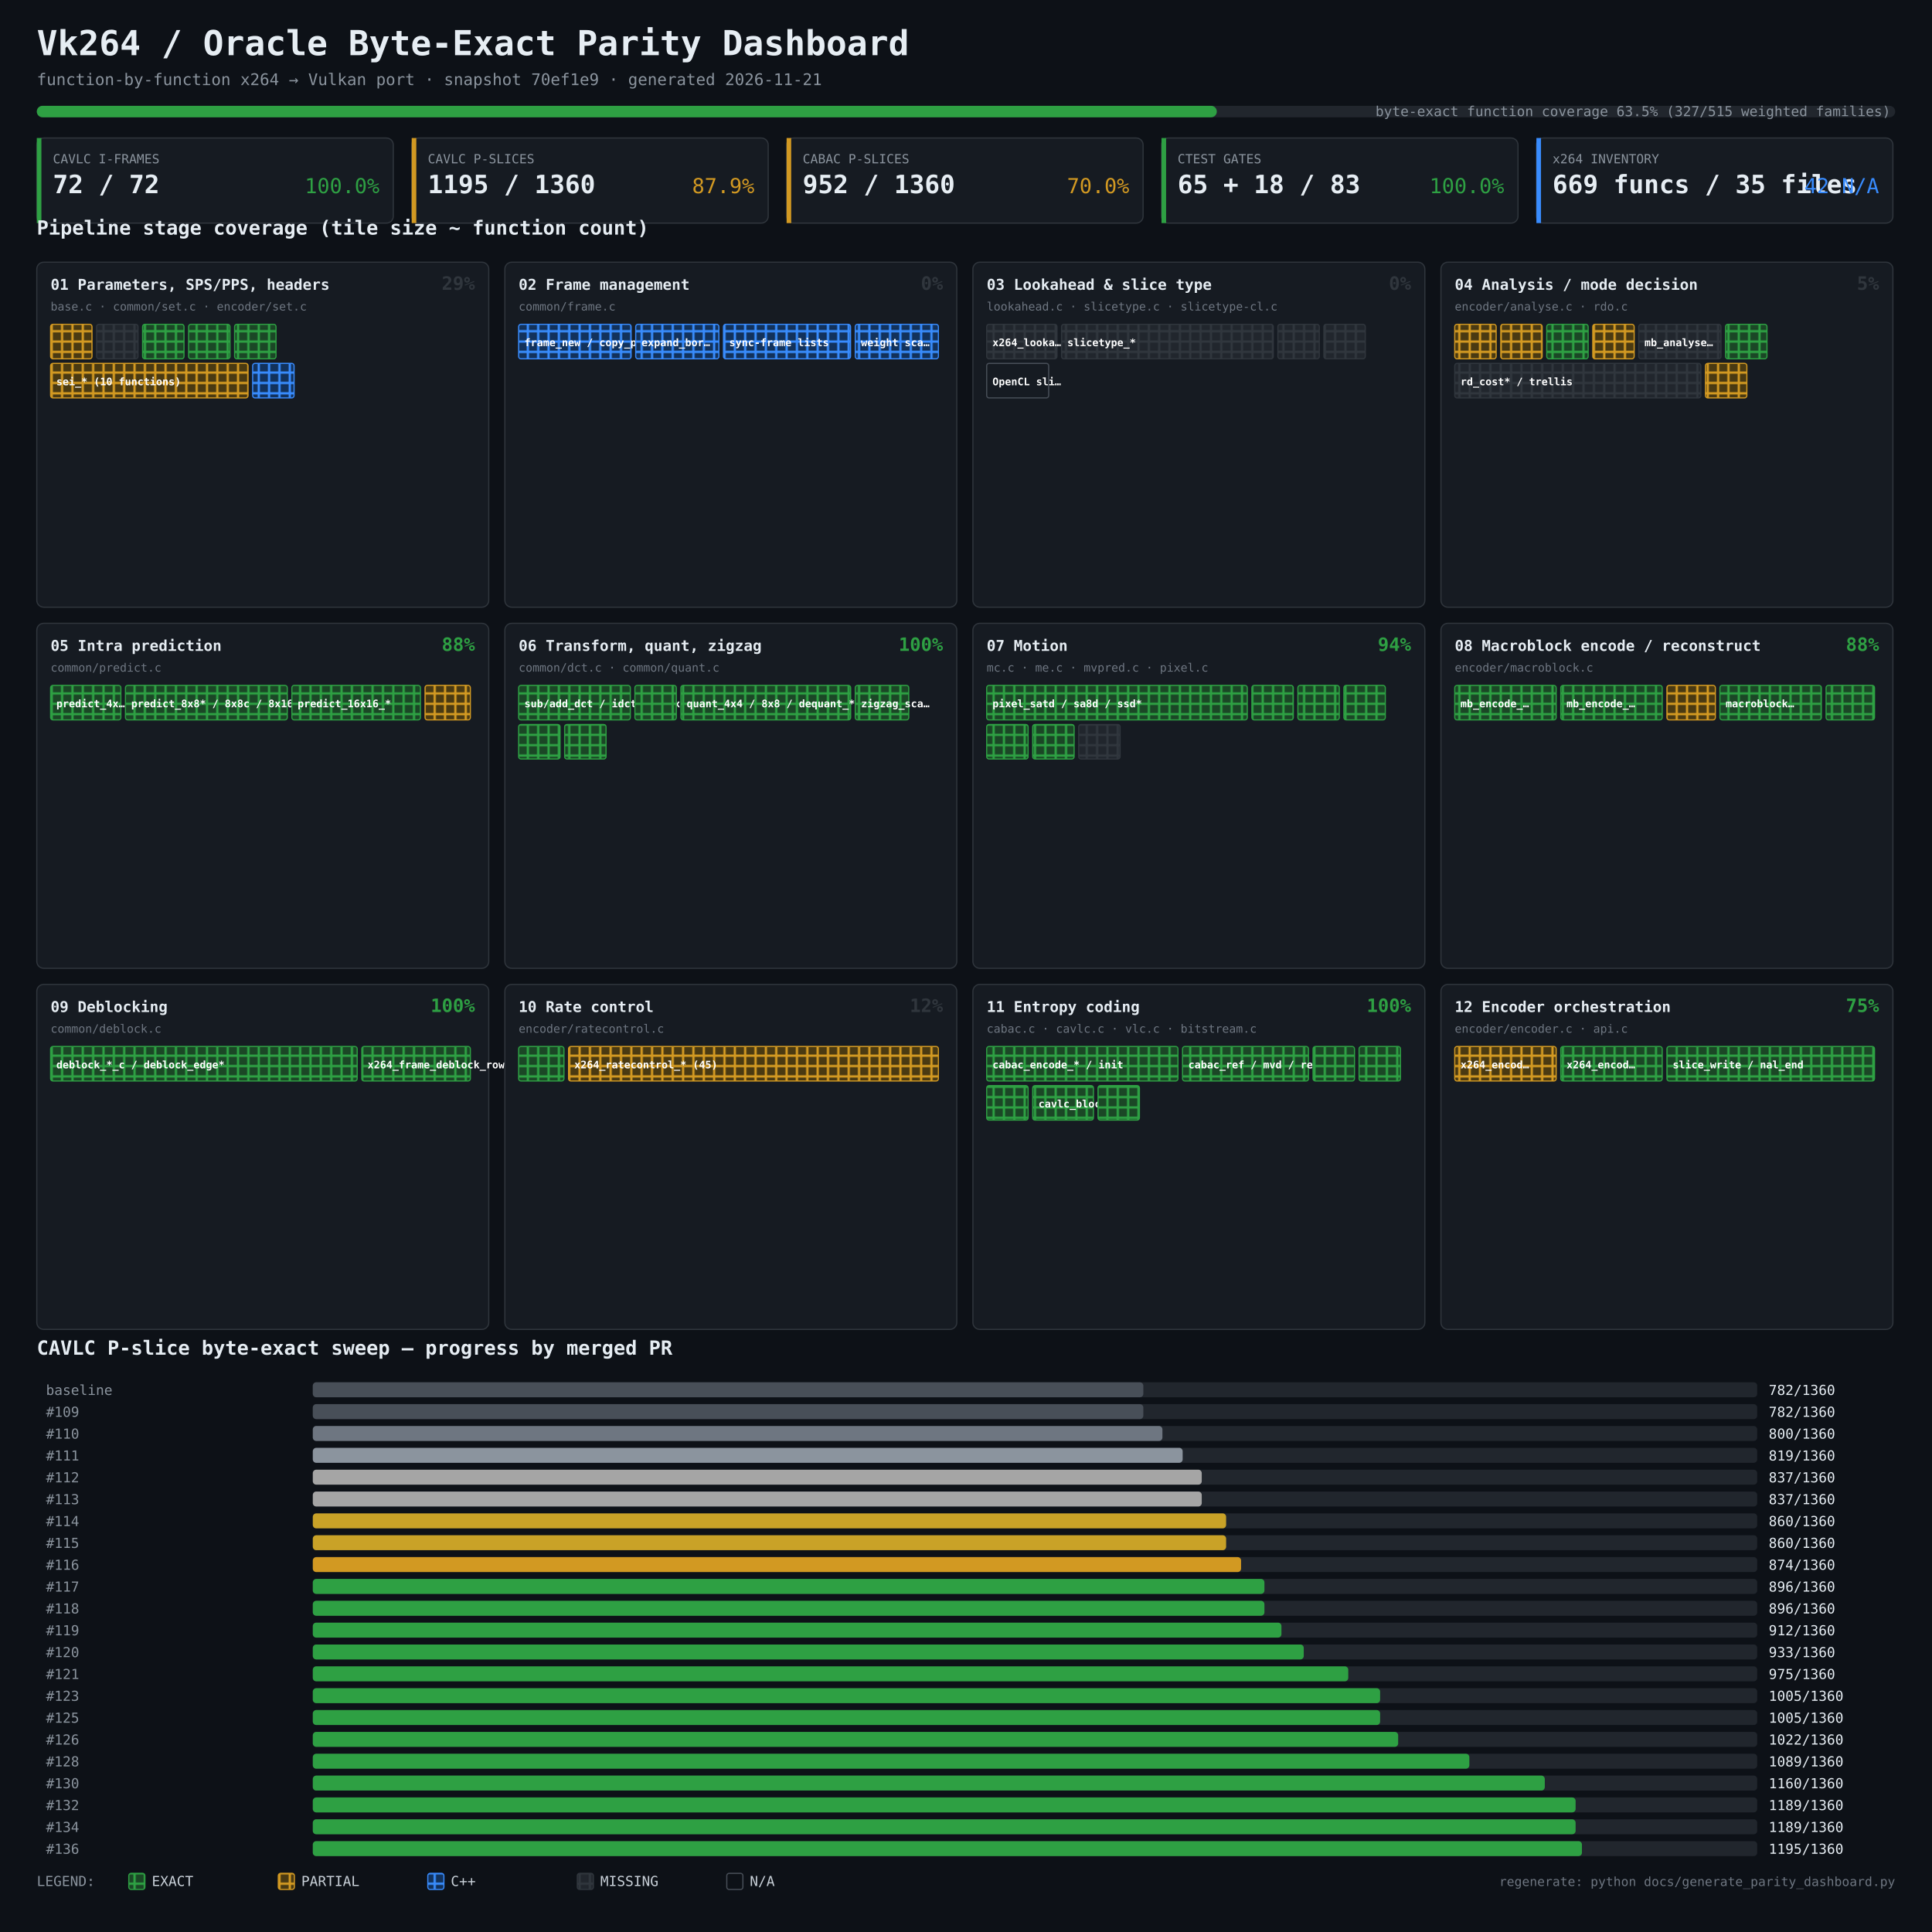
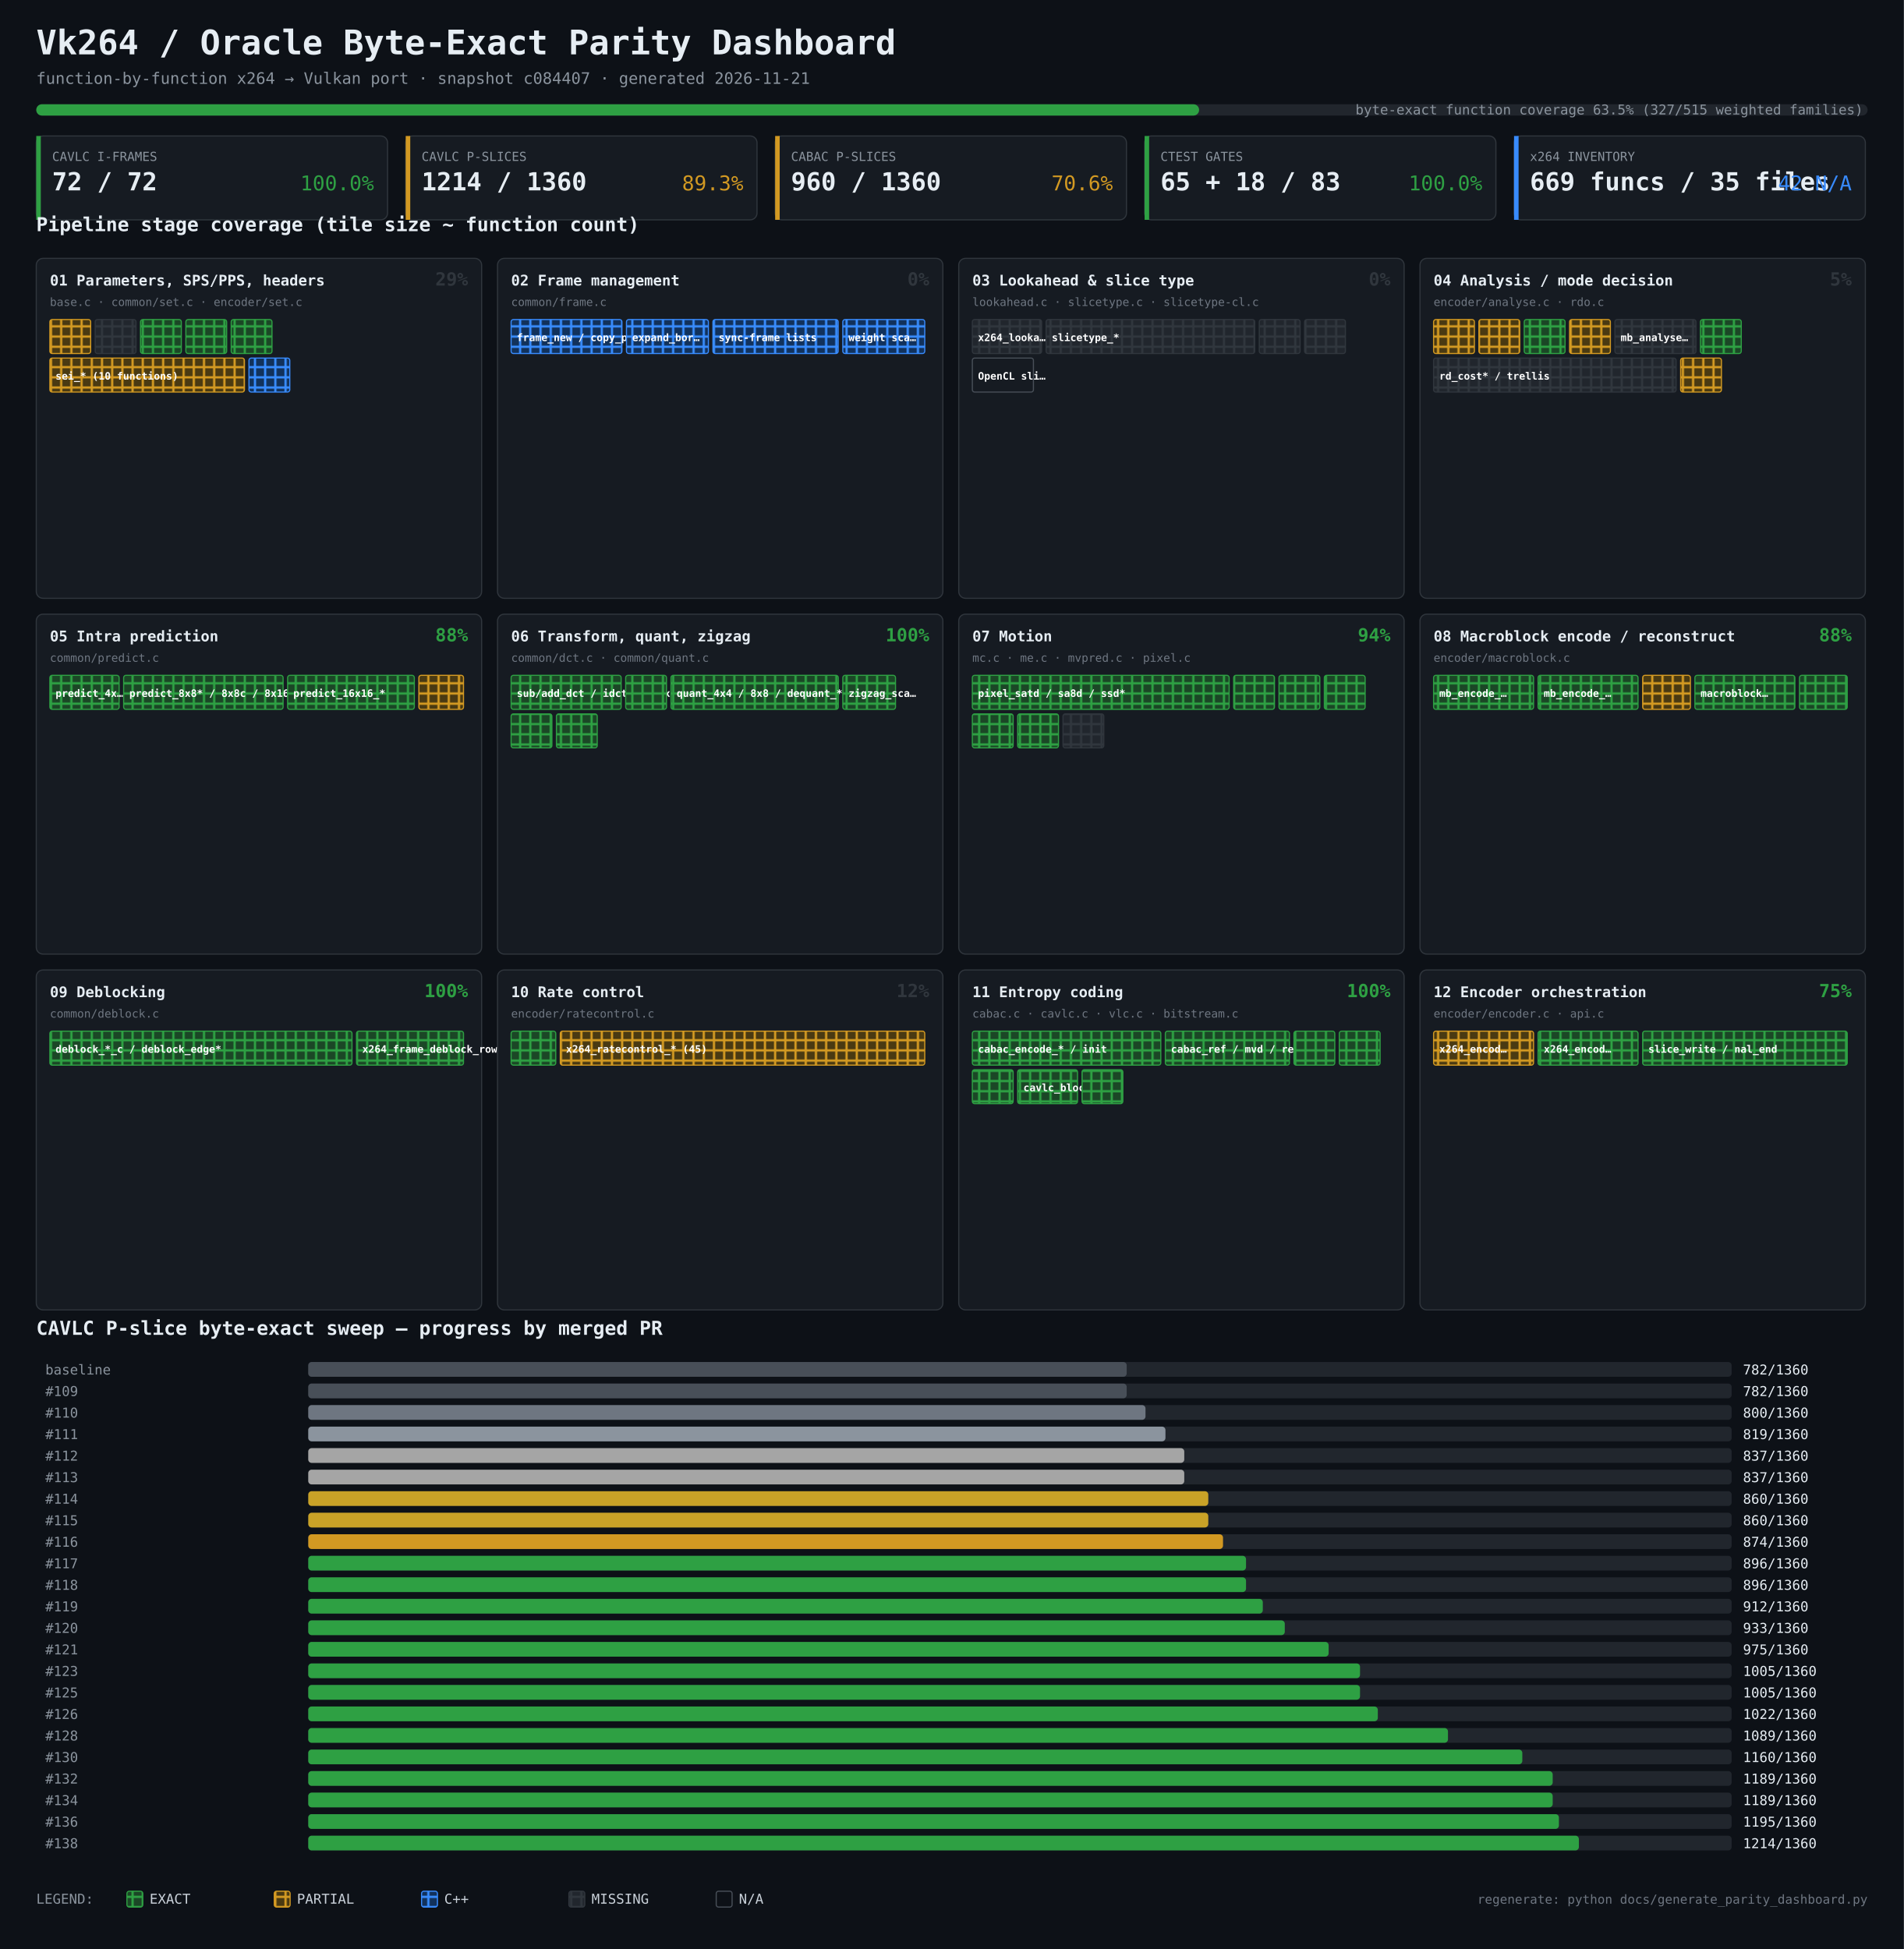
- <svg xmlns="http://www.w3.org/2000/svg" width="1680" height="1680" viewBox="0 0 1680 1680" font-family="Consolas, SFMono-Regular, Menlo, monospace">
+ <svg xmlns="http://www.w3.org/2000/svg" width="1680" height="1720" viewBox="0 0 1680 1720" font-family="Consolas, SFMono-Regular, Menlo, monospace">
  <defs>
    <pattern id="grid-exact" width="9" height="9" patternUnits="userSpaceOnUse">
      <rect width="9" height="9" fill="#2ea043" />
      <rect x="1" y="1" width="7" height="7" fill="#1b4726" />
    </pattern>
    <pattern id="grid-partial" width="9" height="9" patternUnits="userSpaceOnUse">
      <rect width="9" height="9" fill="#d29922" />
      <rect x="1" y="1" width="7" height="7" fill="#4a3a12" />
    </pattern>
    <pattern id="grid-cpp" width="9" height="9" patternUnits="userSpaceOnUse">
      <rect width="9" height="9" fill="#388bfd" />
      <rect x="1" y="1" width="7" height="7" fill="#12325c" />
    </pattern>
    <pattern id="grid-missing" width="9" height="9" patternUnits="userSpaceOnUse">
      <rect width="9" height="9" fill="#30363d" />
      <rect x="1" y="1" width="7" height="7" fill="#21262d" />
    </pattern>
    <pattern id="grid-na" width="9" height="9" patternUnits="userSpaceOnUse">
      <rect width="9" height="9" fill="#484f58" />
      <rect x="1" y="1" width="7" height="7" fill="#262b33" />
    </pattern>
  </defs>
-   <rect width="1680" height="1680" fill="#0d1117" />
+   <rect width="1680" height="1720" fill="#0d1117" />
  <text x="32" y="48" fill="#e6edf3" font-size="30" font-weight="bold">Vk264 / Oracle Byte-Exact Parity Dashboard</text>
-   <text x="32" y="74" fill="#8b949e" font-size="14">function-by-function x264 → Vulkan port · snapshot 70ef1e9 · generated 2026-11-21</text>
+   <text x="32" y="74" fill="#8b949e" font-size="14">function-by-function x264 → Vulkan port · snapshot c084407 · generated 2026-11-21</text>
  <rect x="32" y="92" width="1616" height="10" fill="#21262d" rx="5" />
  <rect x="32" y="92" width="1026.1" height="10" fill="#2ea043" rx="5" />
  <text x="1644" y="101" fill="#8b949e" font-size="12" text-anchor="end">byte-exact function coverage 63.5% (327/515 weighted families)</text>
  <rect x="32" y="120" width="310" height="74" fill="#161b22" stroke="#30363d" rx="6" />
  <rect x="32" y="120" width="4" height="74" fill="#2ea043" />
  <text x="46" y="142" fill="#8b949e" font-size="11">CAVLC I-FRAMES</text>
  <text x="46" y="168" fill="#e6edf3" font-size="22" font-weight="bold">72 / 72</text>
  <text x="330" y="168" fill="#2ea043" font-size="18" text-anchor="end">100.0%</text>
  <rect x="358" y="120" width="310" height="74" fill="#161b22" stroke="#30363d" rx="6" />
  <rect x="358" y="120" width="4" height="74" fill="#d29922" />
  <text x="372" y="142" fill="#8b949e" font-size="11">CAVLC P-SLICES</text>
-   <text x="372" y="168" fill="#e6edf3" font-size="22" font-weight="bold">1195 / 1360</text>
-   <text x="656" y="168" fill="#d29922" font-size="18" text-anchor="end">87.9%</text>
+   <text x="372" y="168" fill="#e6edf3" font-size="22" font-weight="bold">1214 / 1360</text>
+   <text x="656" y="168" fill="#d29922" font-size="18" text-anchor="end">89.3%</text>
  <rect x="684" y="120" width="310" height="74" fill="#161b22" stroke="#30363d" rx="6" />
  <rect x="684" y="120" width="4" height="74" fill="#d29922" />
  <text x="698" y="142" fill="#8b949e" font-size="11">CABAC P-SLICES</text>
-   <text x="698" y="168" fill="#e6edf3" font-size="22" font-weight="bold">952 / 1360</text>
-   <text x="982" y="168" fill="#d29922" font-size="18" text-anchor="end">70.0%</text>
+   <text x="698" y="168" fill="#e6edf3" font-size="22" font-weight="bold">960 / 1360</text>
+   <text x="982" y="168" fill="#d29922" font-size="18" text-anchor="end">70.6%</text>
  <rect x="1010" y="120" width="310" height="74" fill="#161b22" stroke="#30363d" rx="6" />
  <rect x="1010" y="120" width="4" height="74" fill="#2ea043" />
  <text x="1024" y="142" fill="#8b949e" font-size="11">CTEST GATES</text>
  <text x="1024" y="168" fill="#e6edf3" font-size="22" font-weight="bold">65 + 18 / 83</text>
  <text x="1308" y="168" fill="#2ea043" font-size="18" text-anchor="end">100.0%</text>
  <rect x="1336" y="120" width="310" height="74" fill="#161b22" stroke="#30363d" rx="6" />
  <rect x="1336" y="120" width="4" height="74" fill="#388bfd" />
  <text x="1350" y="142" fill="#8b949e" font-size="11">x264 INVENTORY</text>
  <text x="1350" y="168" fill="#e6edf3" font-size="22" font-weight="bold">669 funcs / 35 files</text>
  <text x="1634" y="168" fill="#388bfd" font-size="18" text-anchor="end">42 N/A</text>
  <text x="32" y="204" fill="#e6edf3" font-size="17" font-weight="bold">Pipeline stage coverage (tile size ~ function count)</text>
  <rect x="32" y="228" width="393" height="300" fill="#161b22" stroke="#30363d" rx="6" />
  <text x="44" y="252" fill="#e6edf3" font-size="13" font-weight="bold">01  Parameters, SPS/PPS, headers</text>
  <text x="44" y="270" fill="#6e7681" font-size="10">base.c · common/set.c · encoder/set.c</text>
  <text x="413" y="252" fill="#30363d" font-size="16" font-weight="bold" text-anchor="end">29%</text>
  <rect x="44.0" y="282" width="36.0" height="30" fill="url(#grid-partial)" stroke="#d29922" rx="2" />
  <rect x="84.0" y="282" width="36.0" height="30" fill="url(#grid-missing)" stroke="#30363d" rx="2" />
  <rect x="124.0" y="282" width="36.0" height="30" fill="url(#grid-exact)" stroke="#2ea043" rx="2" />
  <rect x="164.0" y="282" width="36.0" height="30" fill="url(#grid-exact)" stroke="#2ea043" rx="2" />
  <rect x="204.0" y="282" width="36.0" height="30" fill="url(#grid-exact)" stroke="#2ea043" rx="2" />
  <rect x="44.0" y="316" width="171.7" height="30" fill="url(#grid-partial)" stroke="#d29922" rx="2" />
  <text x="49.0" y="335" fill="#ffffff" font-size="9" font-weight="bold">sei_* (10 functions)</text>
  <rect x="219.7" y="316" width="36.0" height="30" fill="url(#grid-cpp)" stroke="#388bfd" rx="2" />
  <rect x="439" y="228" width="393" height="300" fill="#161b22" stroke="#30363d" rx="6" />
  <text x="451" y="252" fill="#e6edf3" font-size="13" font-weight="bold">02  Frame management</text>
  <text x="451" y="270" fill="#6e7681" font-size="10">common/frame.c</text>
  <text x="820" y="252" fill="#30363d" font-size="16" font-weight="bold" text-anchor="end">0%</text>
  <rect x="451.0" y="282" width="97.8" height="30" fill="url(#grid-cpp)" stroke="#388bfd" rx="2" />
  <text x="456.0" y="301" fill="#ffffff" font-size="9" font-weight="bold">frame_new / copy_picture</text>
  <rect x="552.8" y="282" width="72.3" height="30" fill="url(#grid-cpp)" stroke="#388bfd" rx="2" />
  <text x="557.8" y="301" fill="#ffffff" font-size="9" font-weight="bold">expand_bor…</text>
  <rect x="629.1" y="282" width="110.5" height="30" fill="url(#grid-cpp)" stroke="#388bfd" rx="2" />
  <text x="634.1" y="301" fill="#ffffff" font-size="9" font-weight="bold">sync-frame lists</text>
  <rect x="743.7" y="282" width="72.3" height="30" fill="url(#grid-cpp)" stroke="#388bfd" rx="2" />
  <text x="748.7" y="301" fill="#ffffff" font-size="9" font-weight="bold">weight sca…</text>
  <rect x="846" y="228" width="393" height="300" fill="#161b22" stroke="#30363d" rx="6" />
  <text x="858" y="252" fill="#e6edf3" font-size="13" font-weight="bold">03  Lookahead &amp; slice type</text>
  <text x="858" y="270" fill="#6e7681" font-size="10">lookahead.c · slicetype.c · slicetype-cl.c</text>
  <text x="1227" y="252" fill="#30363d" font-size="16" font-weight="bold" text-anchor="end">0%</text>
  <rect x="858.0" y="282" width="61.1" height="30" fill="url(#grid-missing)" stroke="#30363d" rx="2" />
  <text x="863.0" y="301" fill="#ffffff" font-size="9" font-weight="bold">x264_looka…</text>
  <rect x="923.1" y="282" width="184.1" height="30" fill="url(#grid-missing)" stroke="#30363d" rx="2" />
  <text x="928.1" y="301" fill="#ffffff" font-size="9" font-weight="bold">slicetype_*</text>
  <rect x="1111.2" y="282" width="36.0" height="30" fill="url(#grid-missing)" stroke="#30363d" rx="2" />
  <rect x="1151.2" y="282" width="36.0" height="30" fill="url(#grid-missing)" stroke="#30363d" rx="2" />
  <rect x="858.0" y="316" width="53.9" height="30" fill="url(#grid-n/a)" stroke="#484f58" rx="2" />
  <text x="863.0" y="335" fill="#ffffff" font-size="9" font-weight="bold">OpenCL sli…</text>
  <rect x="1253" y="228" width="393" height="300" fill="#161b22" stroke="#30363d" rx="6" />
  <text x="1265" y="252" fill="#e6edf3" font-size="13" font-weight="bold">04  Analysis / mode decision</text>
  <text x="1265" y="270" fill="#6e7681" font-size="10">encoder/analyse.c · rdo.c</text>
  <text x="1634" y="252" fill="#30363d" font-size="16" font-weight="bold" text-anchor="end">5%</text>
  <rect x="1265.0" y="282" width="36.0" height="30" fill="url(#grid-partial)" stroke="#d29922" rx="2" />
  <rect x="1305.0" y="282" width="36.0" height="30" fill="url(#grid-partial)" stroke="#d29922" rx="2" />
  <rect x="1345.0" y="282" width="36.0" height="30" fill="url(#grid-exact)" stroke="#2ea043" rx="2" />
  <rect x="1385.0" y="282" width="36.0" height="30" fill="url(#grid-partial)" stroke="#d29922" rx="2" />
  <rect x="1425.0" y="282" width="71.5" height="30" fill="url(#grid-missing)" stroke="#30363d" rx="2" />
  <text x="1430.0" y="301" fill="#ffffff" font-size="9" font-weight="bold">mb_analyse…</text>
  <rect x="1500.5" y="282" width="36.0" height="30" fill="url(#grid-exact)" stroke="#2ea043" rx="2" />
  <rect x="1265.0" y="316" width="214.0" height="30" fill="url(#grid-missing)" stroke="#30363d" rx="2" />
  <text x="1270.0" y="335" fill="#ffffff" font-size="9" font-weight="bold">rd_cost* / trellis</text>
  <rect x="1483.0" y="316" width="36.0" height="30" fill="url(#grid-partial)" stroke="#d29922" rx="2" />
  <rect x="32" y="542" width="393" height="300" fill="#161b22" stroke="#30363d" rx="6" />
  <text x="44" y="566" fill="#e6edf3" font-size="13" font-weight="bold">05  Intra prediction</text>
  <text x="44" y="584" fill="#6e7681" font-size="10">common/predict.c</text>
  <text x="413" y="566" fill="#2ea043" font-size="16" font-weight="bold" text-anchor="end">88%</text>
  <rect x="44.0" y="596" width="61.1" height="30" fill="url(#grid-exact)" stroke="#2ea043" rx="2" />
  <text x="49.0" y="615" fill="#ffffff" font-size="9" font-weight="bold">predict_4x…</text>
  <rect x="109.1" y="596" width="140.7" height="30" fill="url(#grid-exact)" stroke="#2ea043" rx="2" />
  <text x="114.1" y="615" fill="#ffffff" font-size="9" font-weight="bold">predict_8x8* / 8x8c / 8x16c</text>
  <rect x="253.8" y="596" width="111.8" height="30" fill="url(#grid-exact)" stroke="#2ea043" rx="2" />
  <text x="258.8" y="615" fill="#ffffff" font-size="9" font-weight="bold">predict_16x16_*</text>
  <rect x="369.6" y="596" width="39.4" height="30" fill="url(#grid-partial)" stroke="#d29922" rx="2" />
  <rect x="439" y="542" width="393" height="300" fill="#161b22" stroke="#30363d" rx="6" />
  <text x="451" y="566" fill="#e6edf3" font-size="13" font-weight="bold">06  Transform, quant, zigzag</text>
  <text x="451" y="584" fill="#6e7681" font-size="10">common/dct.c · common/quant.c</text>
  <text x="820" y="566" fill="#2ea043" font-size="16" font-weight="bold" text-anchor="end">100%</text>
  <rect x="451.0" y="596" width="97.1" height="30" fill="url(#grid-exact)" stroke="#2ea043" rx="2" />
  <text x="456.0" y="615" fill="#ffffff" font-size="9" font-weight="bold">sub/add_dct / idct 4x4,8x8,16x16</text>
  <rect x="552.1" y="596" width="36.0" height="30" fill="url(#grid-exact)" stroke="#2ea043" rx="2" />
  <rect x="592.1" y="596" width="147.6" height="30" fill="url(#grid-exact)" stroke="#2ea043" rx="2" />
  <text x="597.1" y="615" fill="#ffffff" font-size="9" font-weight="bold">quant_4x4 / 8x8 / dequant_*</text>
  <rect x="743.7" y="596" width="46.5" height="30" fill="url(#grid-exact)" stroke="#2ea043" rx="2" />
  <text x="748.7" y="615" fill="#ffffff" font-size="9" font-weight="bold">zigzag_sca…</text>
  <rect x="451.0" y="630" width="36.0" height="30" fill="url(#grid-exact)" stroke="#2ea043" rx="2" />
  <rect x="491.0" y="630" width="36.0" height="30" fill="url(#grid-exact)" stroke="#2ea043" rx="2" />
  <rect x="846" y="542" width="393" height="300" fill="#161b22" stroke="#30363d" rx="6" />
  <text x="858" y="566" fill="#e6edf3" font-size="13" font-weight="bold">07  Motion</text>
  <text x="858" y="584" fill="#6e7681" font-size="10">mc.c · me.c · mvpred.c · pixel.c</text>
  <text x="1227" y="566" fill="#2ea043" font-size="16" font-weight="bold" text-anchor="end">94%</text>
  <rect x="858.0" y="596" width="226.6" height="30" fill="url(#grid-exact)" stroke="#2ea043" rx="2" />
  <text x="863.0" y="615" fill="#ffffff" font-size="9" font-weight="bold">pixel_satd / sa8d / ssd*</text>
  <rect x="1088.6" y="596" width="36.0" height="30" fill="url(#grid-exact)" stroke="#2ea043" rx="2" />
  <rect x="1128.6" y="596" width="36.0" height="30" fill="url(#grid-exact)" stroke="#2ea043" rx="2" />
  <rect x="1168.6" y="596" width="36.0" height="30" fill="url(#grid-exact)" stroke="#2ea043" rx="2" />
  <rect x="858.0" y="630" width="36.0" height="30" fill="url(#grid-exact)" stroke="#2ea043" rx="2" />
  <rect x="898.0" y="630" width="36.0" height="30" fill="url(#grid-exact)" stroke="#2ea043" rx="2" />
  <rect x="938.0" y="630" width="36.0" height="30" fill="url(#grid-missing)" stroke="#30363d" rx="2" />
  <rect x="1253" y="542" width="393" height="300" fill="#161b22" stroke="#30363d" rx="6" />
  <text x="1265" y="566" fill="#e6edf3" font-size="13" font-weight="bold">08  Macroblock encode / reconstruct</text>
  <text x="1265" y="584" fill="#6e7681" font-size="10">encoder/macroblock.c</text>
  <text x="1634" y="566" fill="#2ea043" font-size="16" font-weight="bold" text-anchor="end">88%</text>
  <rect x="1265.0" y="596" width="88.2" height="30" fill="url(#grid-exact)" stroke="#2ea043" rx="2" />
  <text x="1270.0" y="615" fill="#ffffff" font-size="9" font-weight="bold">mb_encode_…</text>
  <rect x="1357.2" y="596" width="88.2" height="30" fill="url(#grid-exact)" stroke="#2ea043" rx="2" />
  <text x="1362.2" y="615" fill="#ffffff" font-size="9" font-weight="bold">mb_encode_…</text>
  <rect x="1449.5" y="596" width="42.1" height="30" fill="url(#grid-partial)" stroke="#d29922" rx="2" />
  <rect x="1495.6" y="596" width="88.2" height="30" fill="url(#grid-exact)" stroke="#2ea043" rx="2" />
  <text x="1500.6" y="615" fill="#ffffff" font-size="9" font-weight="bold">macroblock…</text>
  <rect x="1587.9" y="596" width="42.1" height="30" fill="url(#grid-exact)" stroke="#2ea043" rx="2" />
  <rect x="32" y="856" width="393" height="300" fill="#161b22" stroke="#30363d" rx="6" />
  <text x="44" y="880" fill="#e6edf3" font-size="13" font-weight="bold">09  Deblocking</text>
  <text x="44" y="898" fill="#6e7681" font-size="10">common/deblock.c</text>
  <text x="413" y="880" fill="#2ea043" font-size="16" font-weight="bold" text-anchor="end">100%</text>
  <rect x="44.0" y="910" width="266.6" height="30" fill="url(#grid-exact)" stroke="#2ea043" rx="2" />
  <text x="49.0" y="929" fill="#ffffff" font-size="9" font-weight="bold">deblock_*_c / deblock_edge*</text>
  <rect x="314.6" y="910" width="94.4" height="30" fill="url(#grid-exact)" stroke="#2ea043" rx="2" />
  <text x="319.6" y="929" fill="#ffffff" font-size="9" font-weight="bold">x264_frame_deblock_row</text>
  <rect x="439" y="856" width="393" height="300" fill="#161b22" stroke="#30363d" rx="6" />
  <text x="451" y="880" fill="#e6edf3" font-size="13" font-weight="bold">10  Rate control</text>
  <text x="451" y="898" fill="#6e7681" font-size="10">encoder/ratecontrol.c</text>
  <text x="820" y="880" fill="#30363d" font-size="16" font-weight="bold" text-anchor="end">12%</text>
  <rect x="451.0" y="910" width="39.4" height="30" fill="url(#grid-exact)" stroke="#2ea043" rx="2" />
  <rect x="494.4" y="910" width="321.6" height="30" fill="url(#grid-partial)" stroke="#d29922" rx="2" />
  <text x="499.4" y="929" fill="#ffffff" font-size="9" font-weight="bold">x264_ratecontrol_* (45)</text>
  <rect x="846" y="856" width="393" height="300" fill="#161b22" stroke="#30363d" rx="6" />
  <text x="858" y="880" fill="#e6edf3" font-size="13" font-weight="bold">11  Entropy coding</text>
  <text x="858" y="898" fill="#6e7681" font-size="10">cabac.c · cavlc.c · vlc.c · bitstream.c</text>
  <text x="1227" y="880" fill="#2ea043" font-size="16" font-weight="bold" text-anchor="end">100%</text>
  <rect x="858.0" y="910" width="166.3" height="30" fill="url(#grid-exact)" stroke="#2ea043" rx="2" />
  <text x="863.0" y="929" fill="#ffffff" font-size="9" font-weight="bold">cabac_encode_* / init</text>
  <rect x="1028.3" y="910" width="109.5" height="30" fill="url(#grid-exact)" stroke="#2ea043" rx="2" />
  <text x="1033.3" y="929" fill="#ffffff" font-size="9" font-weight="bold">cabac_ref / mvd / residual</text>
  <rect x="1141.8" y="910" width="36.0" height="30" fill="url(#grid-exact)" stroke="#2ea043" rx="2" />
  <rect x="1181.8" y="910" width="36.0" height="30" fill="url(#grid-exact)" stroke="#2ea043" rx="2" />
  <rect x="858.0" y="944" width="36.0" height="30" fill="url(#grid-exact)" stroke="#2ea043" rx="2" />
  <rect x="898.0" y="944" width="52.8" height="30" fill="url(#grid-exact)" stroke="#2ea043" rx="2" />
  <text x="903.0" y="963" fill="#ffffff" font-size="9" font-weight="bold">cavlc_bloc…</text>
  <rect x="954.8" y="944" width="36.0" height="30" fill="url(#grid-exact)" stroke="#2ea043" rx="2" />
  <rect x="1253" y="856" width="393" height="300" fill="#161b22" stroke="#30363d" rx="6" />
  <text x="1265" y="880" fill="#e6edf3" font-size="13" font-weight="bold">12  Encoder orchestration</text>
  <text x="1265" y="898" fill="#6e7681" font-size="10">encoder/encoder.c · api.c</text>
  <text x="1634" y="880" fill="#2ea043" font-size="16" font-weight="bold" text-anchor="end">75%</text>
  <rect x="1265.0" y="910" width="88.2" height="30" fill="url(#grid-partial)" stroke="#d29922" rx="2" />
  <text x="1270.0" y="929" fill="#ffffff" font-size="9" font-weight="bold">x264_encod…</text>
  <rect x="1357.2" y="910" width="88.2" height="30" fill="url(#grid-exact)" stroke="#2ea043" rx="2" />
  <text x="1362.2" y="929" fill="#ffffff" font-size="9" font-weight="bold">x264_encod…</text>
  <rect x="1449.5" y="910" width="180.5" height="30" fill="url(#grid-exact)" stroke="#2ea043" rx="2" />
  <text x="1454.5" y="929" fill="#ffffff" font-size="9" font-weight="bold">slice_write / nal_end</text>
  <text x="32" y="1178" fill="#e6edf3" font-size="17" font-weight="bold">CAVLC P-slice byte-exact sweep — progress by merged PR</text>
  <text x="40" y="1213" fill="#8b949e" font-size="12">baseline</text>
  <rect x="272" y="1202" width="1256" height="13" fill="#21262d" rx="3" />
  <rect x="272" y="1202" width="722.2" height="13" fill="#484f58" rx="3" />
  <text x="1538" y="1213" fill="#e6edf3" font-size="12">782/1360</text>
  <text x="40" y="1232" fill="#8b949e" font-size="12">#109</text>
  <rect x="272" y="1221" width="1256" height="13" fill="#21262d" rx="3" />
  <rect x="272" y="1221" width="722.2" height="13" fill="#484f58" rx="3" />
  <text x="1538" y="1232" fill="#e6edf3" font-size="12">782/1360</text>
  <text x="40" y="1251" fill="#8b949e" font-size="12">#110</text>
  <rect x="272" y="1240" width="1256" height="13" fill="#21262d" rx="3" />
  <rect x="272" y="1240" width="738.8" height="13" fill="#6e7681" rx="3" />
  <text x="1538" y="1251" fill="#e6edf3" font-size="12">800/1360</text>
  <text x="40" y="1270" fill="#8b949e" font-size="12">#111</text>
  <rect x="272" y="1259" width="1256" height="13" fill="#21262d" rx="3" />
  <rect x="272" y="1259" width="756.4" height="13" fill="#8b949e" rx="3" />
  <text x="1538" y="1270" fill="#e6edf3" font-size="12">819/1360</text>
  <text x="40" y="1289" fill="#8b949e" font-size="12">#112</text>
  <rect x="272" y="1278" width="1256" height="13" fill="#21262d" rx="3" />
  <rect x="272" y="1278" width="773.0" height="13" fill="#a5a5a5" rx="3" />
  <text x="1538" y="1289" fill="#e6edf3" font-size="12">837/1360</text>
  <text x="40" y="1308" fill="#8b949e" font-size="12">#113</text>
  <rect x="272" y="1297" width="1256" height="13" fill="#21262d" rx="3" />
  <rect x="272" y="1297" width="773.0" height="13" fill="#a5a5a5" rx="3" />
  <text x="1538" y="1308" fill="#e6edf3" font-size="12">837/1360</text>
  <text x="40" y="1327" fill="#8b949e" font-size="12">#114</text>
  <rect x="272" y="1316" width="1256" height="13" fill="#21262d" rx="3" />
  <rect x="272" y="1316" width="794.2" height="13" fill="#c9a227" rx="3" />
  <text x="1538" y="1327" fill="#e6edf3" font-size="12">860/1360</text>
  <text x="40" y="1346" fill="#8b949e" font-size="12">#115</text>
  <rect x="272" y="1335" width="1256" height="13" fill="#21262d" rx="3" />
  <rect x="272" y="1335" width="794.2" height="13" fill="#c9a227" rx="3" />
  <text x="1538" y="1346" fill="#e6edf3" font-size="12">860/1360</text>
  <text x="40" y="1365" fill="#8b949e" font-size="12">#116</text>
  <rect x="272" y="1354" width="1256" height="13" fill="#21262d" rx="3" />
  <rect x="272" y="1354" width="807.2" height="13" fill="#d29922" rx="3" />
  <text x="1538" y="1365" fill="#e6edf3" font-size="12">874/1360</text>
  <text x="40" y="1384" fill="#8b949e" font-size="12">#117</text>
  <rect x="272" y="1373" width="1256" height="13" fill="#21262d" rx="3" />
  <rect x="272" y="1373" width="827.5" height="13" fill="#2ea043" rx="3" />
  <text x="1538" y="1384" fill="#e6edf3" font-size="12">896/1360</text>
  <text x="40" y="1403" fill="#8b949e" font-size="12">#118</text>
  <rect x="272" y="1392" width="1256" height="13" fill="#21262d" rx="3" />
  <rect x="272" y="1392" width="827.5" height="13" fill="#2ea043" rx="3" />
  <text x="1538" y="1403" fill="#e6edf3" font-size="12">896/1360</text>
  <text x="40" y="1422" fill="#8b949e" font-size="12">#119</text>
  <rect x="272" y="1411" width="1256" height="13" fill="#21262d" rx="3" />
  <rect x="272" y="1411" width="842.3" height="13" fill="#2ea043" rx="3" />
  <text x="1538" y="1422" fill="#e6edf3" font-size="12">912/1360</text>
  <text x="40" y="1441" fill="#8b949e" font-size="12">#120</text>
  <rect x="272" y="1430" width="1256" height="13" fill="#21262d" rx="3" />
  <rect x="272" y="1430" width="861.7" height="13" fill="#2ea043" rx="3" />
  <text x="1538" y="1441" fill="#e6edf3" font-size="12">933/1360</text>
  <text x="40" y="1460" fill="#8b949e" font-size="12">#121</text>
  <rect x="272" y="1449" width="1256" height="13" fill="#21262d" rx="3" />
  <rect x="272" y="1449" width="900.4" height="13" fill="#2ea043" rx="3" />
  <text x="1538" y="1460" fill="#e6edf3" font-size="12">975/1360</text>
  <text x="40" y="1479" fill="#8b949e" font-size="12">#123</text>
  <rect x="272" y="1468" width="1256" height="13" fill="#21262d" rx="3" />
  <rect x="272" y="1468" width="928.1" height="13" fill="#2ea043" rx="3" />
  <text x="1538" y="1479" fill="#e6edf3" font-size="12">1005/1360</text>
  <text x="40" y="1498" fill="#8b949e" font-size="12">#125</text>
  <rect x="272" y="1487" width="1256" height="13" fill="#21262d" rx="3" />
  <rect x="272" y="1487" width="928.1" height="13" fill="#2ea043" rx="3" />
  <text x="1538" y="1498" fill="#e6edf3" font-size="12">1005/1360</text>
  <text x="40" y="1517" fill="#8b949e" font-size="12">#126</text>
  <rect x="272" y="1506" width="1256" height="13" fill="#21262d" rx="3" />
  <rect x="272" y="1506" width="943.8" height="13" fill="#2ea043" rx="3" />
  <text x="1538" y="1517" fill="#e6edf3" font-size="12">1022/1360</text>
  <text x="40" y="1536" fill="#8b949e" font-size="12">#128</text>
  <rect x="272" y="1525" width="1256" height="13" fill="#21262d" rx="3" />
  <rect x="272" y="1525" width="1005.7" height="13" fill="#2ea043" rx="3" />
  <text x="1538" y="1536" fill="#e6edf3" font-size="12">1089/1360</text>
  <text x="40" y="1555" fill="#8b949e" font-size="12">#130</text>
  <rect x="272" y="1544" width="1256" height="13" fill="#21262d" rx="3" />
  <rect x="272" y="1544" width="1071.3" height="13" fill="#2ea043" rx="3" />
  <text x="1538" y="1555" fill="#e6edf3" font-size="12">1160/1360</text>
  <text x="40" y="1574" fill="#8b949e" font-size="12">#132</text>
  <rect x="272" y="1563" width="1256" height="13" fill="#21262d" rx="3" />
  <rect x="272" y="1563" width="1098.1" height="13" fill="#2ea043" rx="3" />
  <text x="1538" y="1574" fill="#e6edf3" font-size="12">1189/1360</text>
  <text x="40" y="1593" fill="#8b949e" font-size="12">#134</text>
  <rect x="272" y="1582" width="1256" height="13" fill="#21262d" rx="3" />
  <rect x="272" y="1582" width="1098.1" height="13" fill="#2ea043" rx="3" />
  <text x="1538" y="1593" fill="#e6edf3" font-size="12">1189/1360</text>
  <text x="40" y="1612" fill="#8b949e" font-size="12">#136</text>
  <rect x="272" y="1601" width="1256" height="13" fill="#21262d" rx="3" />
  <rect x="272" y="1601" width="1103.6" height="13" fill="#2ea043" rx="3" />
  <text x="1538" y="1612" fill="#e6edf3" font-size="12">1195/1360</text>
-   <text x="32" y="1640" fill="#8b949e" font-size="12">LEGEND:</text>
-   <rect x="112" y="1629" width="14" height="14" fill="url(#grid-exact)" stroke="#2ea043" rx="2" />
-   <text x="132" y="1640" fill="#c9d1d9" font-size="12">EXACT</text>
-   <rect x="242" y="1629" width="14" height="14" fill="url(#grid-partial)" stroke="#d29922" rx="2" />
-   <text x="262" y="1640" fill="#c9d1d9" font-size="12">PARTIAL</text>
-   <rect x="372" y="1629" width="14" height="14" fill="url(#grid-cpp)" stroke="#388bfd" rx="2" />
-   <text x="392" y="1640" fill="#c9d1d9" font-size="12">C++</text>
-   <rect x="502" y="1629" width="14" height="14" fill="url(#grid-missing)" stroke="#30363d" rx="2" />
-   <text x="522" y="1640" fill="#c9d1d9" font-size="12">MISSING</text>
-   <rect x="632" y="1629" width="14" height="14" fill="url(#grid-n/a)" stroke="#484f58" rx="2" />
-   <text x="652" y="1640" fill="#c9d1d9" font-size="12">N/A</text>
-   <text x="1648" y="1640" fill="#6e7681" font-size="11" text-anchor="end">regenerate: python docs/generate_parity_dashboard.py</text>
+   <text x="40" y="1631" fill="#8b949e" font-size="12">#138</text>
+   <rect x="272" y="1620" width="1256" height="13" fill="#21262d" rx="3" />
+   <rect x="272" y="1620" width="1121.2" height="13" fill="#2ea043" rx="3" />
+   <text x="1538" y="1631" fill="#e6edf3" font-size="12">1214/1360</text>
+   <text x="32" y="1680" fill="#8b949e" font-size="12">LEGEND:</text>
+   <rect x="112" y="1669" width="14" height="14" fill="url(#grid-exact)" stroke="#2ea043" rx="2" />
+   <text x="132" y="1680" fill="#c9d1d9" font-size="12">EXACT</text>
+   <rect x="242" y="1669" width="14" height="14" fill="url(#grid-partial)" stroke="#d29922" rx="2" />
+   <text x="262" y="1680" fill="#c9d1d9" font-size="12">PARTIAL</text>
+   <rect x="372" y="1669" width="14" height="14" fill="url(#grid-cpp)" stroke="#388bfd" rx="2" />
+   <text x="392" y="1680" fill="#c9d1d9" font-size="12">C++</text>
+   <rect x="502" y="1669" width="14" height="14" fill="url(#grid-missing)" stroke="#30363d" rx="2" />
+   <text x="522" y="1680" fill="#c9d1d9" font-size="12">MISSING</text>
+   <rect x="632" y="1669" width="14" height="14" fill="url(#grid-n/a)" stroke="#484f58" rx="2" />
+   <text x="652" y="1680" fill="#c9d1d9" font-size="12">N/A</text>
+   <text x="1648" y="1680" fill="#6e7681" font-size="11" text-anchor="end">regenerate: python docs/generate_parity_dashboard.py</text>
</svg>
